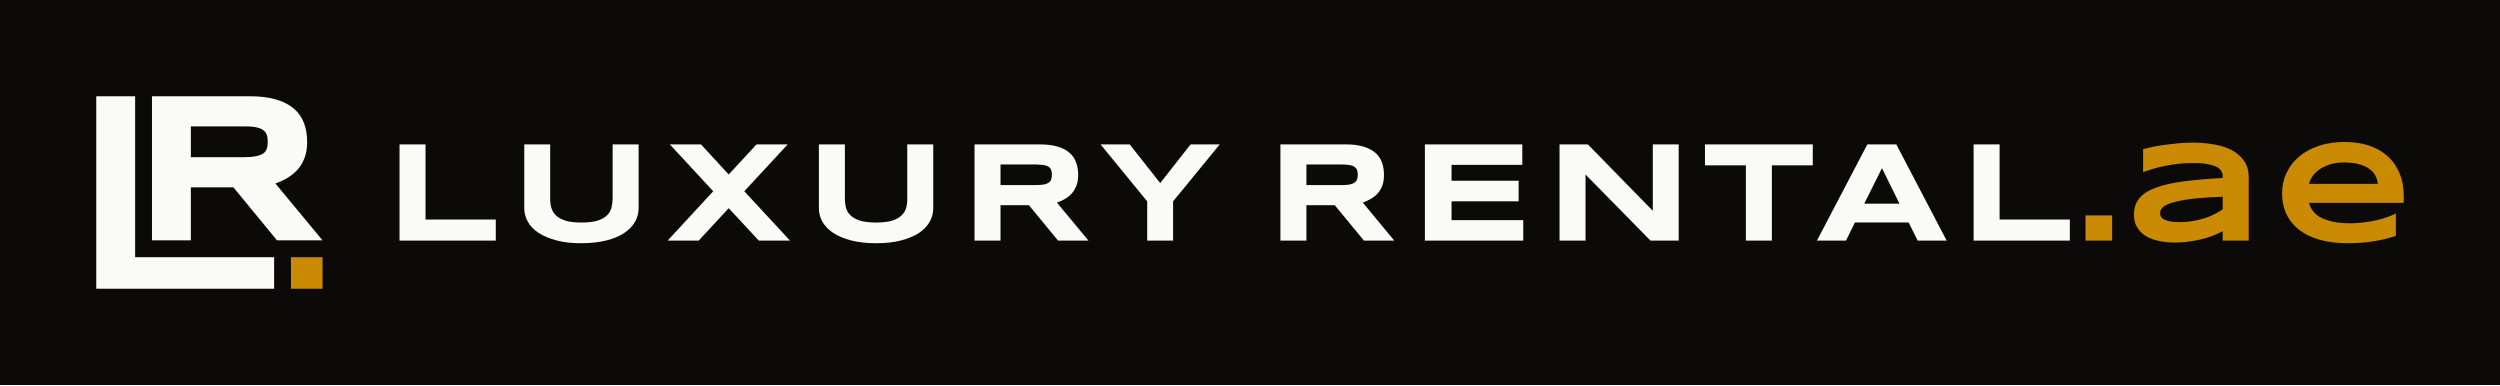
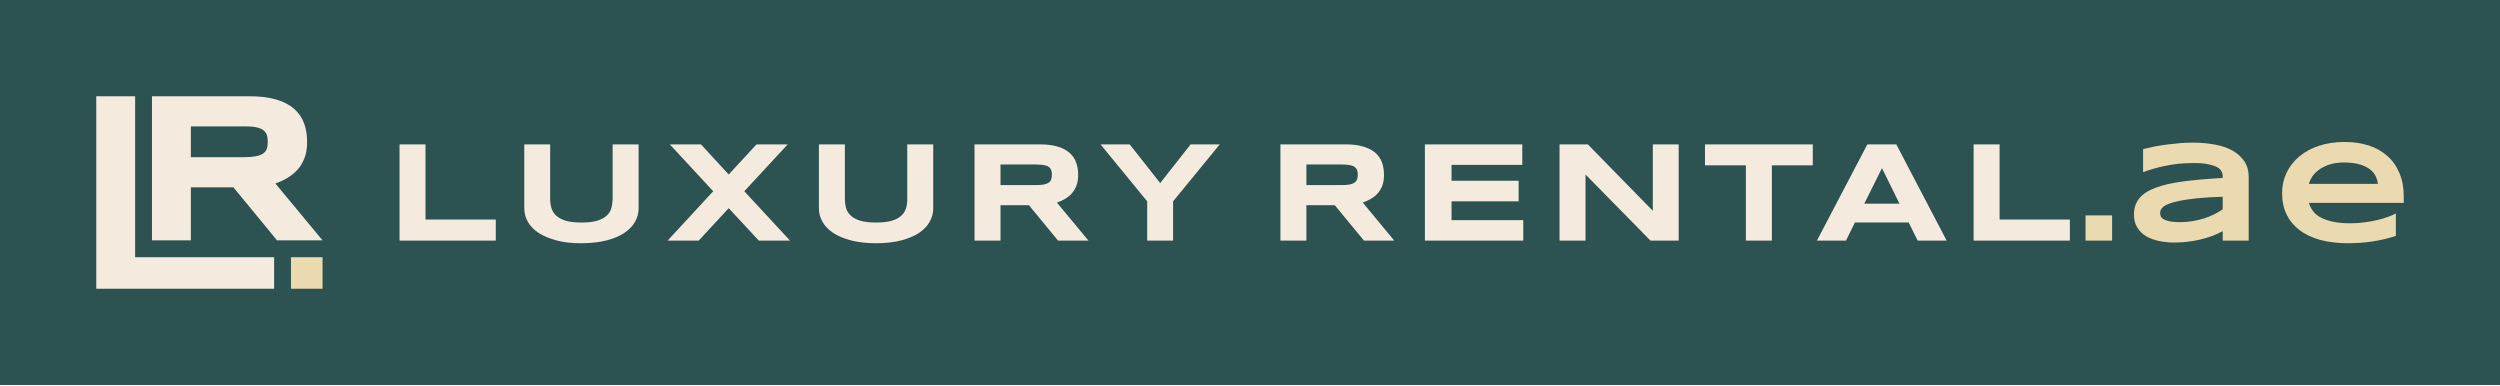
<svg xmlns="http://www.w3.org/2000/svg" role="img" viewBox="-100 -100 2597.4 400">
-   <path fill="#0C0A09" d="M-100-100h2597.4v400H-100z" />
-   <path fill="#FAFAF9" d="M0 200V0h40.4v200Zm0 0v-32.8h184.8V200Zm98.3-50.3H57.9V0h101.3q16.4 0 27.8 3.4t18.5 9.6 10.4 15q3.2 8.7 3.2 19.5 0 9.5-2.7 16.6t-7.2 12.1-10.5 8.6-12.6 5.8l49 59.1h-47.3l-45.3-55.1H98.3Zm79.9-102.4q0-4.4-1.1-7.4-1.2-3.1-4-5-2.9-1.9-7.6-2.8t-11.8-.8H98.3v32h55.4q7.1 0 11.8-.9t7.6-2.7 4-5q1.1-3 1.1-7.4M315.1 150V50h27v78.1h73V150Zm248.4-33.7q0 7.5-3.7 14.1T548.6 142t-18.5 7.8-25.9 2.9-26-2.9-18.6-7.8q-7.5-5-11.2-11.6t-3.7-14.1V50h26.9v56.6q0 5 1.3 9.5t4.8 7.8 9.9 5.4q6.4 1.9 16.6 1.9 10.1 0 16.4-1.9 6.4-2 9.9-5.4 3.5-3.3 4.7-7.8t1.3-9.5V50h27zm109.8-17.6 47.5 51.3h-32.4l-31.3-33.7-31.2 33.7h-32.3L641 98.7 595.9 50h32.4l28.8 31.3L686 50h32.4Zm196.3 17.6q0 7.5-3.7 14.1T854.8 142q-7.5 4.9-18.6 7.8t-25.9 2.9-26-2.9-18.6-7.8-11.2-11.6-3.7-14.1V50h27v56.6q0 5 1.2 9.5 1.3 4.5 4.8 7.8 3.6 3.4 9.9 5.4 6.4 1.9 16.6 1.9 10.1 0 16.4-1.9 6.4-2 9.9-5.4 3.5-3.3 4.8-7.8t1.2-9.5V50h27zm69.9 33.7h-27V50h67.7q10.9 0 18.6 2.3 7.6 2.2 12.3 6.4 4.8 4.1 6.9 10 2.2 5.8 2.2 13 0 6.4-1.8 11.1t-4.8 8.1-7 5.7q-4 2.4-8.5 3.9l32.8 39.5h-31.6L969 113.2h-29.5Zm53.4-68.4q0-2.9-.8-5-.7-2-2.6-3.3t-5.1-1.8-7.9-.6h-37v21.4h37q4.7 0 7.9-.6t5.1-1.9q1.9-1.2 2.6-3.3t.8-4.9m125.9 27.6V150h-26.9v-40.8L1043.4 50h30.3l31.7 40.2L1137 50h30.3Zm138.5 40.8h-27V50h67.7q10.9 0 18.5 2.3t12.4 6.4q4.7 4.1 6.9 10 2.1 5.8 2.1 13 0 6.4-1.7 11.1-1.8 4.7-4.8 8.1-3.1 3.4-7.1 5.7t-8.4 3.9l32.7 39.5h-31.5l-30.3-36.8h-29.5Zm53.4-68.4q0-2.9-.8-5-.8-2-2.7-3.3t-5-1.8q-3.2-.6-7.9-.6h-37v21.4h37q4.7 0 7.9-.6 3.1-.6 5-1.9t2.7-3.3.8-4.9m69.7 68.4V50h101.2v21.3h-73.5v16.5h69.7v21.4h-69.7v19.5h74.5V150Zm234.4 0-67.5-68.7V150h-27V50h29.4l67.5 69V50h26.9v100Zm126.1-78.2V150h-27V71.8h-42.5V50h112v21.8Zm142.1 59.3h-55.8l-9.3 18.9h-30.2l52.4-100h30.1l52.3 100h-30.1Zm-46.1-19.5h36.6l-18.2-36.9Zm113.6 38.4V50h27v78.1h73V150Z" />
-   <path fill="#CA8A04" d="M202.3 200v-32.8h32.8V200Zm1864.5-50v-26.2h27.6V150Zm142.5 0v-9.8q-5.2 2.8-11.1 5-6 2.2-12.4 3.7t-13.2 2.3-13.7.8q-8.1 0-15.6-1.6-7.5-1.5-13.4-4.9-5.8-3.4-9.3-9t-3.5-13.5q0-10.1 5.5-16.9t16.9-11q11.3-4.3 28.7-6.6t41.1-3.6v-2.1q0-2.5-1.3-5-1.4-2.4-4.8-4.3-3.5-1.8-9.5-3t-15.3-1.1q-7.3 0-14.5.7-7.2.8-13.8 2.1t-12.7 3.1q-5.9 1.7-10.8 3.6v-24q5.1-1.3 11.4-2.6 6.3-1.2 13.2-2.1t13.8-1.5q7-.5 13.4-.5 12.6 0 23.2 2.1 10.7 2 18.3 6.4t12 11.1 4.4 15.9V150Zm0-45.6q-15.6.5-26.5 1.6t-18.1 2.6-11.3 3.1-6.1 3.4-2.6 3.5q-.4 1.8-.4 3.2 0 1.8.9 3.4 1 1.7 3.3 2.9 2.4 1.2 6.3 2 4 .7 9.9.7 6.6 0 13-1 6.3-1.1 12-2.8 5.7-1.8 10.7-4.3 4.9-2.4 8.9-5.2Zm179.9 40.7q-12.3 4-24.6 5.8-12.2 1.8-25.1 1.8-16.3 0-29.1-3.5-12.8-3.6-21.5-10.3t-13.3-16.3-4.6-21.9q0-11.4 4.6-21.1t13.1-16.9 20.5-11.2 26.8-4q13.6 0 24.9 3.6 11.3 3.7 19.4 10.9 8.2 7.2 12.6 17.8 4.5 10.5 4.5 24.3v6.7h-98.5q1.3 4.7 4.3 8.6 3 4 8.2 6.7t12.7 4.3 18 1.6q7.4 0 14.5-1 7.2-.9 13.4-2.4t11.1-3.3q5-1.8 8.1-3.6ZM2370.5 91q-.3-3.7-2.2-7.7-1.8-4-5.8-7.2t-10.5-5.2-16.2-2.1q-9.1 0-15.7 2.2t-11.1 5.6-6.9 7.2-3.2 7.2Z" />
+   <path fill="#2C5252" d="M-100-100h2597.4v400H-100z" />
+   <path fill="#F4EADE" d="M0 200V0h40.4v200Zm0 0v-32.8h184.8V200Zm98.3-50.3H57.9V0h101.3q16.4 0 27.8 3.4t18.5 9.6 10.4 15q3.2 8.7 3.2 19.5 0 9.5-2.7 16.6t-7.2 12.1-10.5 8.6-12.6 5.8l49 59.1h-47.3l-45.3-55.1H98.3Zm79.9-102.4q0-4.4-1.1-7.4-1.2-3.1-4-5-2.9-1.9-7.6-2.8t-11.8-.8H98.3v32h55.4q7.1 0 11.8-.9t7.6-2.7 4-5q1.1-3 1.1-7.4M315.1 150V50h27v78.1h73V150Zm248.4-33.7q0 7.5-3.7 14.1T548.6 142t-18.5 7.8-25.9 2.9-26-2.9-18.6-7.8q-7.5-5-11.2-11.6t-3.7-14.1V50h26.9v56.6q0 5 1.3 9.5t4.8 7.8 9.9 5.4q6.4 1.9 16.6 1.9 10.1 0 16.4-1.9 6.4-2 9.9-5.4 3.5-3.3 4.7-7.8t1.3-9.5V50h27zm109.8-17.6 47.5 51.3h-32.4l-31.3-33.7-31.2 33.7h-32.3L641 98.7 595.9 50h32.4l28.8 31.3L686 50h32.4Zm196.3 17.6q0 7.5-3.7 14.1T854.8 142q-7.5 4.9-18.6 7.8t-25.9 2.9-26-2.9-18.6-7.8-11.2-11.6-3.7-14.1V50h27v56.6q0 5 1.2 9.5 1.3 4.5 4.8 7.8 3.6 3.4 9.9 5.4 6.4 1.9 16.6 1.9 10.1 0 16.4-1.9 6.4-2 9.9-5.4 3.5-3.3 4.8-7.8t1.2-9.5V50h27zm69.9 33.7h-27V50h67.7q10.9 0 18.6 2.3 7.6 2.2 12.3 6.4 4.8 4.1 6.9 10 2.2 5.8 2.2 13 0 6.4-1.8 11.1t-4.8 8.1-7 5.7q-4 2.4-8.5 3.9l32.8 39.5h-31.6L969 113.2h-29.5Zm53.4-68.4q0-2.9-.8-5-.7-2-2.6-3.3t-5.1-1.8-7.9-.6h-37v21.4h37q4.7 0 7.9-.6t5.1-1.9q1.9-1.2 2.6-3.3t.8-4.9m125.9 27.6V150h-26.9v-40.8L1043.4 50h30.3l31.7 40.2L1137 50h30.3Zm138.5 40.8h-27V50h67.7q10.9 0 18.5 2.3t12.4 6.4q4.7 4.1 6.9 10 2.1 5.8 2.1 13 0 6.4-1.7 11.1-1.8 4.7-4.8 8.1-3.1 3.4-7.1 5.7t-8.4 3.9l32.7 39.5h-31.5l-30.3-36.8h-29.5Zm53.4-68.4q0-2.9-.8-5-.8-2-2.7-3.3t-5-1.8q-3.2-.6-7.9-.6h-37v21.4h37q4.7 0 7.9-.6 3.1-.6 5-1.9t2.7-3.3.8-4.9m69.7 68.4V50h101.2v21.3h-73.5v16.5h69.7v21.4h-69.7v19.5h74.5V150Zm234.4 0-67.5-68.7V150h-27V50h29.4l67.5 69V50h26.9v100Zm126.1-78.2V150h-27V71.8h-42.5V50h112v21.8Zm142.1 59.3h-55.8l-9.3 18.9h-30.2l52.4-100h30.1l52.3 100h-30.1Zm-46.1-19.5h36.6l-18.2-36.9Zm113.6 38.4V50h27v78.1h73V150Z" />
+   <path fill="#EBDAB0" d="M202.3 200v-32.8h32.8V200Zm1864.5-50v-26.2h27.6V150Zm142.5 0v-9.8q-5.2 2.8-11.1 5-6 2.2-12.4 3.7t-13.2 2.3-13.7.8q-8.1 0-15.6-1.6-7.5-1.5-13.4-4.9-5.8-3.4-9.3-9t-3.5-13.5q0-10.1 5.5-16.9t16.9-11q11.3-4.3 28.7-6.6t41.1-3.6v-2.1q0-2.5-1.3-5-1.4-2.4-4.8-4.3-3.5-1.8-9.5-3t-15.3-1.1q-7.3 0-14.5.7-7.2.8-13.8 2.1t-12.7 3.1q-5.9 1.7-10.8 3.6v-24q5.1-1.3 11.4-2.6 6.3-1.2 13.2-2.1t13.8-1.5q7-.5 13.4-.5 12.6 0 23.2 2.1 10.7 2 18.3 6.4t12 11.1 4.4 15.9V150Zm0-45.6q-15.6.5-26.5 1.6t-18.1 2.6-11.3 3.1-6.1 3.4-2.6 3.5q-.4 1.8-.4 3.2 0 1.8.9 3.4 1 1.7 3.3 2.9 2.4 1.2 6.3 2 4 .7 9.9.7 6.6 0 13-1 6.3-1.1 12-2.8 5.7-1.8 10.7-4.3 4.9-2.4 8.9-5.2Zm179.9 40.7q-12.3 4-24.6 5.8-12.2 1.8-25.1 1.8-16.3 0-29.1-3.5-12.8-3.6-21.5-10.3t-13.3-16.3-4.6-21.9q0-11.4 4.6-21.1t13.1-16.9 20.5-11.2 26.8-4q13.6 0 24.9 3.6 11.3 3.7 19.4 10.9 8.2 7.2 12.6 17.8 4.5 10.5 4.5 24.3v6.7h-98.5q1.3 4.7 4.3 8.6 3 4 8.2 6.7t12.7 4.3 18 1.6q7.4 0 14.5-1 7.2-.9 13.4-2.4t11.1-3.3q5-1.8 8.1-3.6ZM2370.5 91q-.3-3.7-2.2-7.7-1.8-4-5.8-7.2t-10.5-5.2-16.2-2.1q-9.1 0-15.7 2.2t-11.1 5.6-6.9 7.2-3.2 7.2Z" />
</svg>
